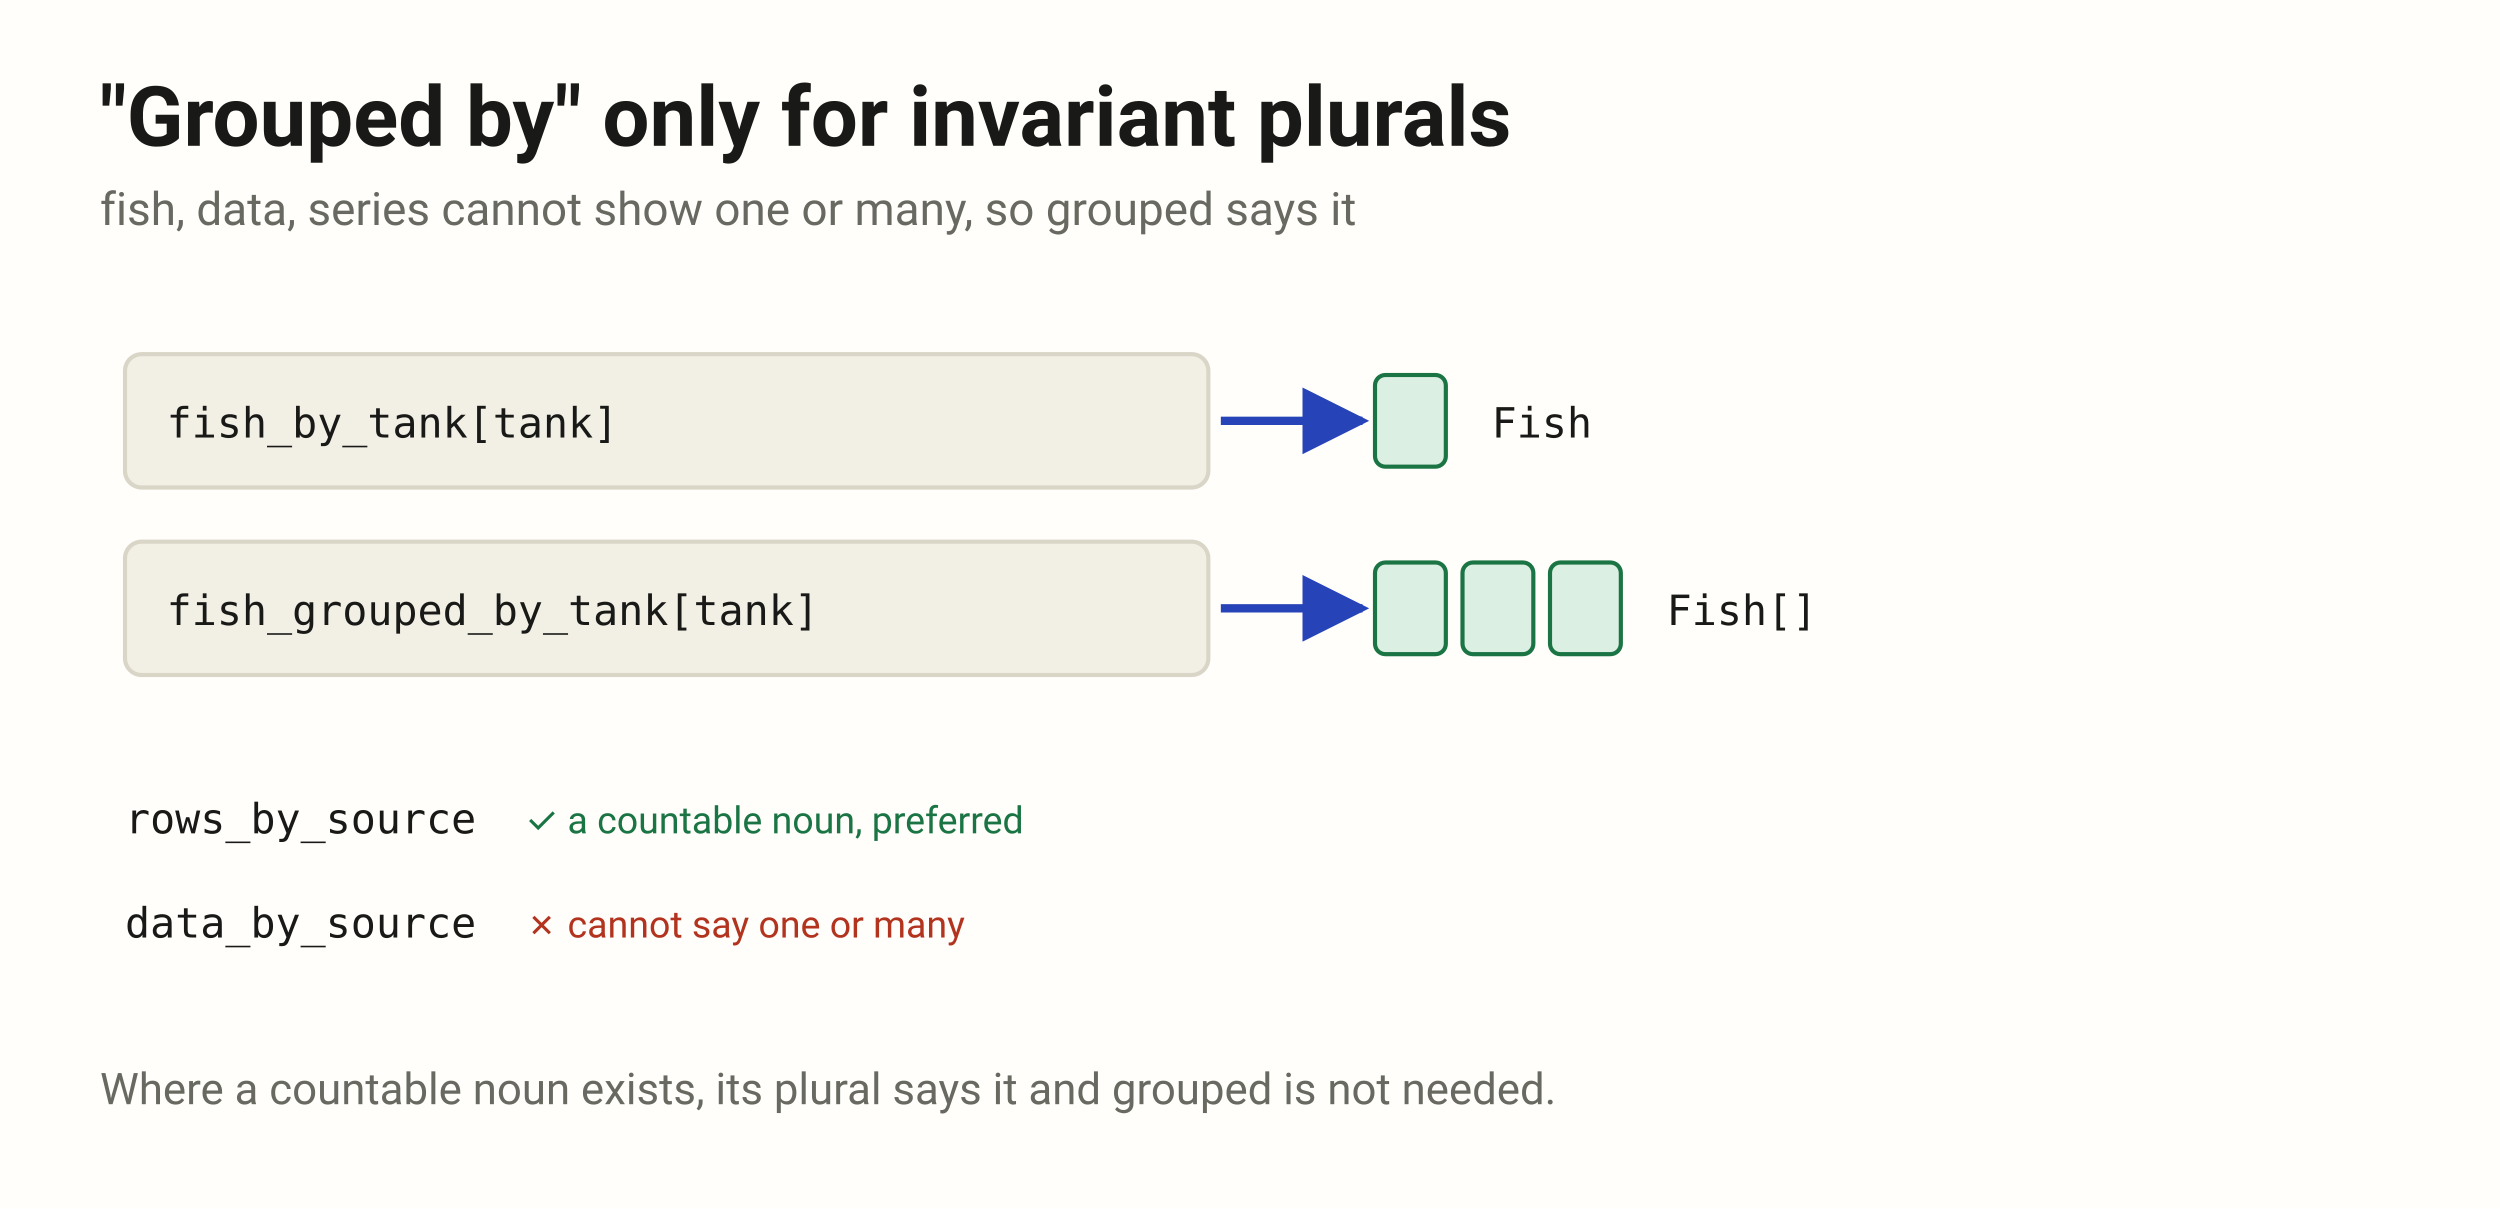
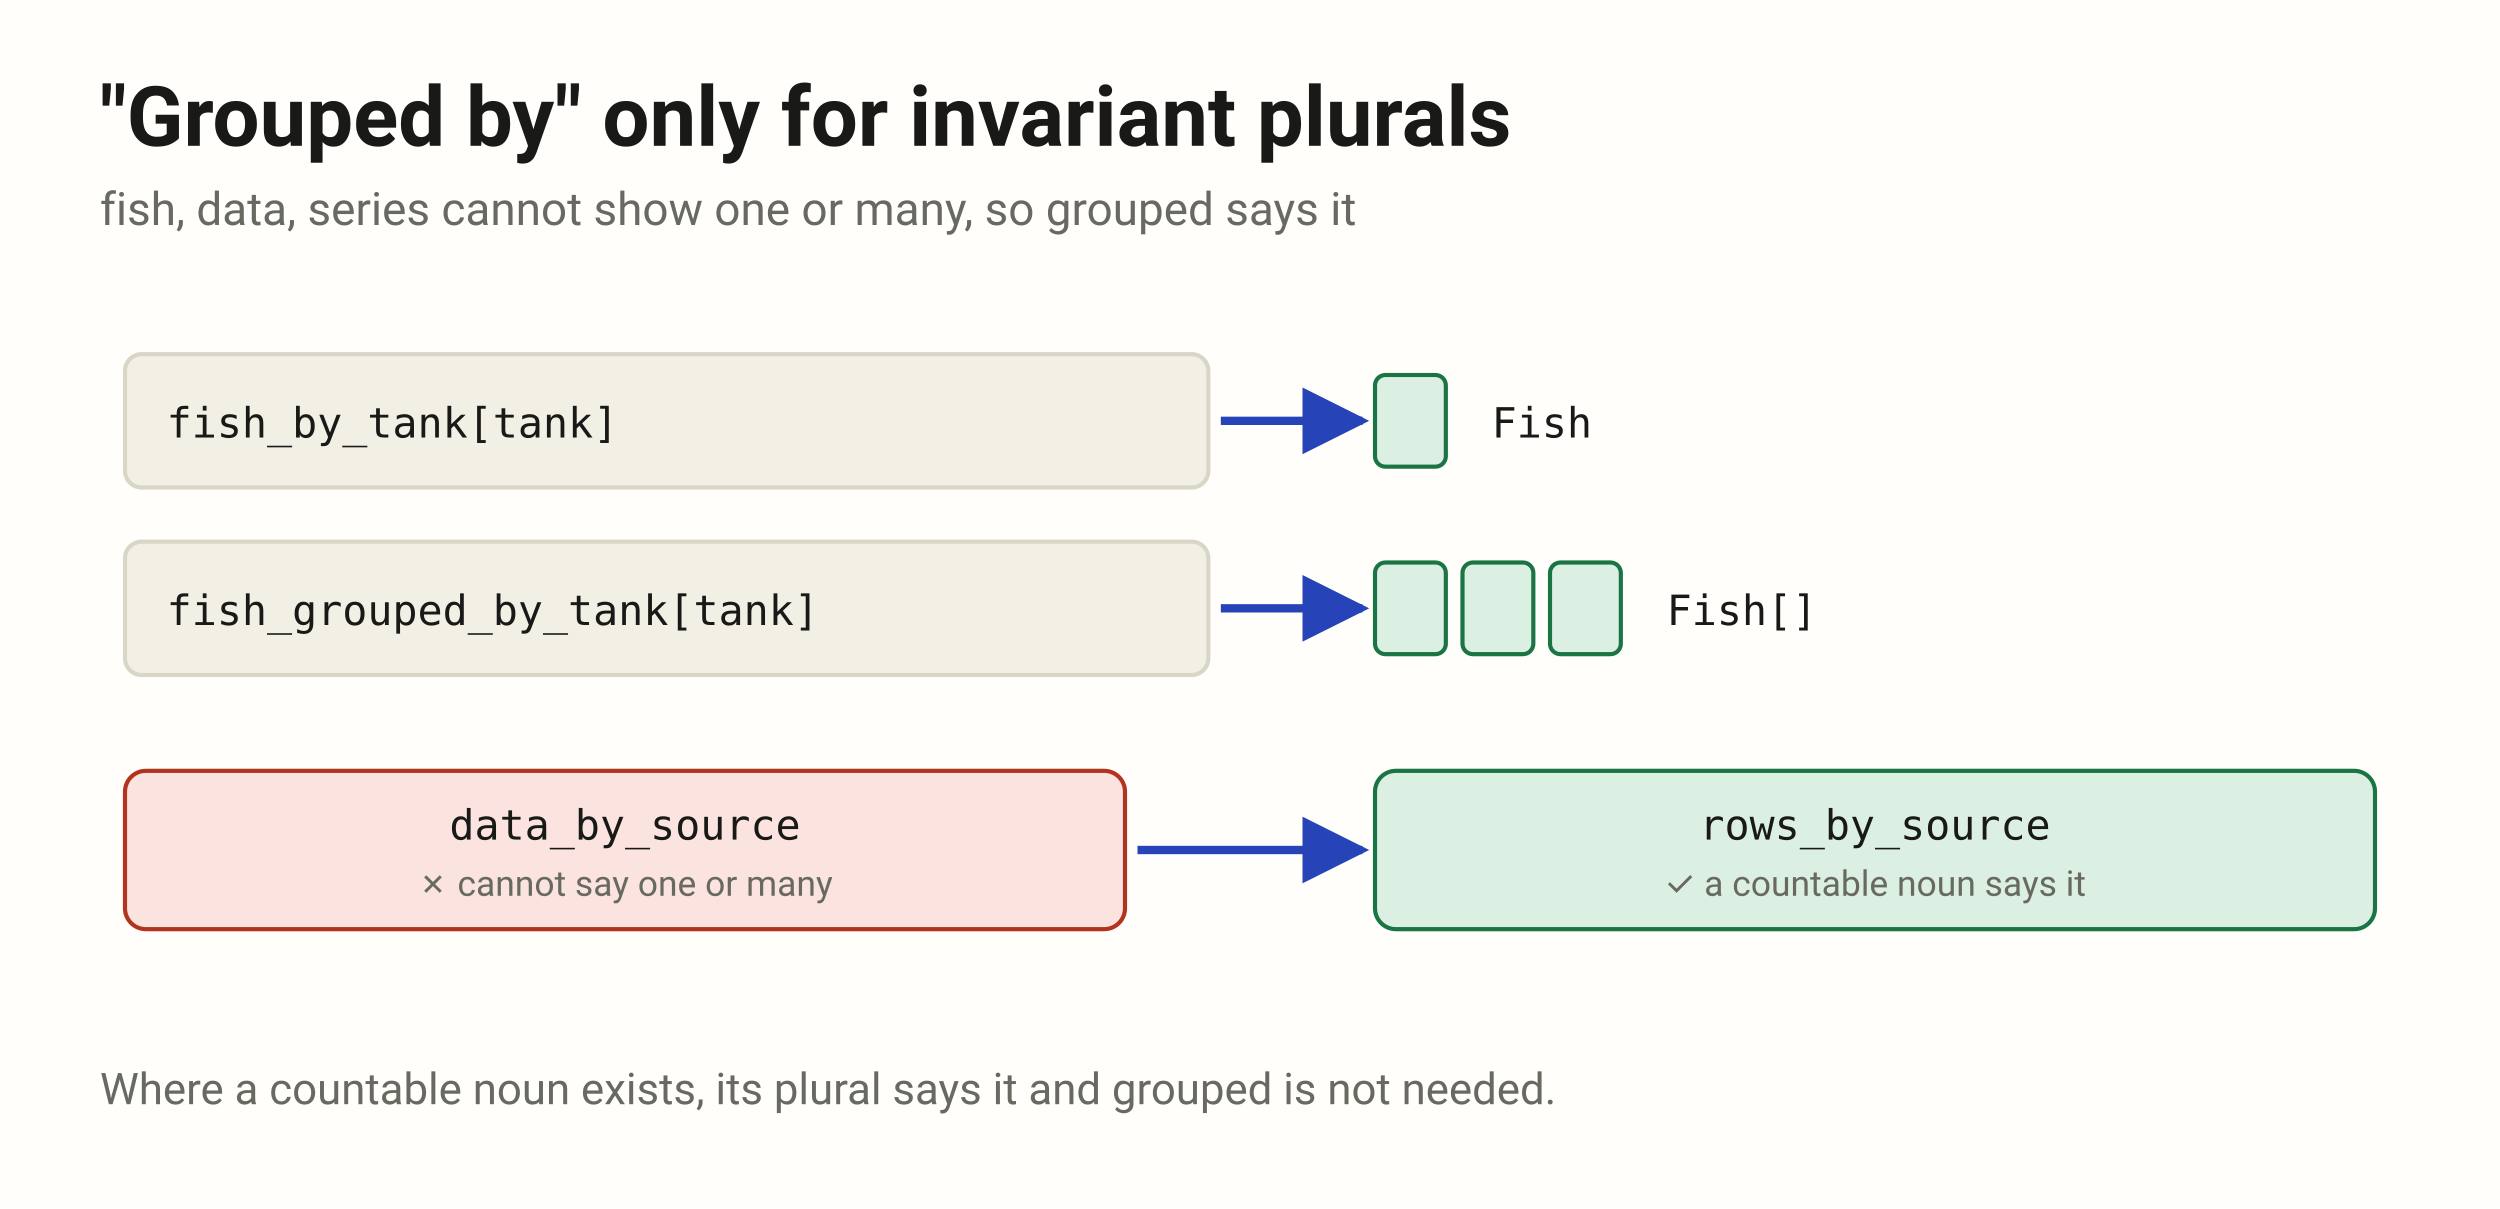
<svg xmlns="http://www.w3.org/2000/svg" width="1200" height="580" viewBox="0 0 1200 580" font-family="system-ui, -apple-system, 'Segoe UI', Roboto, sans-serif">
  <rect width="1200" height="580" fill="#fffefb" />
  <defs>
    <marker id="arrow" viewBox="0 0 10 10" refX="9" refY="5" markerWidth="8" markerHeight="8" orient="auto-start-reverse">
      <path d="M0 0 L10 5 L0 10 z" fill="#2743b8" />
    </marker>
  </defs>
  <text x="48" y="70" fill="#191a17" font-size="40" font-weight="700">"Grouped by" only for invariant plurals</text>
  <text x="48" y="108" fill="#686a61" font-size="22">fish, data, series cannot show one or many, so grouped says it</text>
  <rect x="60" y="170" width="520" height="64" rx="8" fill="#f2efe5" stroke="#d9d5c7" stroke-width="2" />
  <text x="80" y="210" fill="#191a17" font-size="20" font-family="ui-monospace, 'JetBrains Mono', Menlo, monospace">fish_by_tank[tank]</text>
  <line x1="586" y1="202" x2="654" y2="202" stroke="#2743b8" stroke-width="4" marker-end="url(#arrow)" />
  <rect x="660" y="180" width="34" height="44" rx="5" fill="#dcefe3" stroke="#1a7443" stroke-width="2" />
  <text x="716" y="210" fill="#191a17" font-size="20" font-family="ui-monospace, 'JetBrains Mono', Menlo, monospace">Fish</text>
  <rect x="60" y="260" width="520" height="64" rx="8" fill="#f2efe5" stroke="#d9d5c7" stroke-width="2" />
  <text x="80" y="300" fill="#191a17" font-size="20" font-family="ui-monospace, 'JetBrains Mono', Menlo, monospace">fish_grouped_by_tank[tank]</text>
  <line x1="586" y1="292" x2="654" y2="292" stroke="#2743b8" stroke-width="4" marker-end="url(#arrow)" />
  <rect x="660" y="270" width="34" height="44" rx="5" fill="#dcefe3" stroke="#1a7443" stroke-width="2" />
  <rect x="702" y="270" width="34" height="44" rx="5" fill="#dcefe3" stroke="#1a7443" stroke-width="2" />
  <rect x="744" y="270" width="34" height="44" rx="5" fill="#dcefe3" stroke="#1a7443" stroke-width="2" />
  <text x="800" y="300" fill="#191a17" font-size="20" font-family="ui-monospace, 'JetBrains Mono', Menlo, monospace">Fish[]</text>
-   <text x="60" y="400" fill="#191a17" font-size="20" font-family="ui-monospace, 'JetBrains Mono', Menlo, monospace">rows_by_source</text>
-   <text x="252.0" y="400" fill="#1a7443" font-size="18">✓ a countable noun, preferred</text>
-   <text x="60" y="450" fill="#191a17" font-size="20" font-family="ui-monospace, 'JetBrains Mono', Menlo, monospace">data_by_source</text>
-   <text x="252.0" y="450" fill="#b2341f" font-size="18">✗ cannot say one or many</text>
+   <rect x="60" y="370" width="480" height="76" rx="10" fill="#fbe3df" stroke="#b2341f" stroke-width="2" />
+   <text x="300.0" y="403" fill="#191a17" font-size="20" font-family="ui-monospace, 'JetBrains Mono', Menlo, monospace" text-anchor="middle">data_by_source</text>
+   <text x="300.0" y="430" fill="#686a61" font-size="17" text-anchor="middle">✗ cannot say one or many</text>
+   <rect x="660" y="370" width="480" height="76" rx="10" fill="#dcefe3" stroke="#1a7443" stroke-width="2" />
+   <text x="900.0" y="403" fill="#191a17" font-size="20" font-family="ui-monospace, 'JetBrains Mono', Menlo, monospace" text-anchor="middle">rows_by_source</text>
+   <text x="900.0" y="430" fill="#686a61" font-size="17" text-anchor="middle">✓ a countable noun says it</text>
+   <line x1="546" y1="408" x2="654" y2="408" stroke="#2743b8" stroke-width="4" marker-end="url(#arrow)" />
  <text x="48" y="530" fill="#686a61" font-size="21">Where a countable noun exists, its plural says it and grouped is not needed.</text>
</svg>
